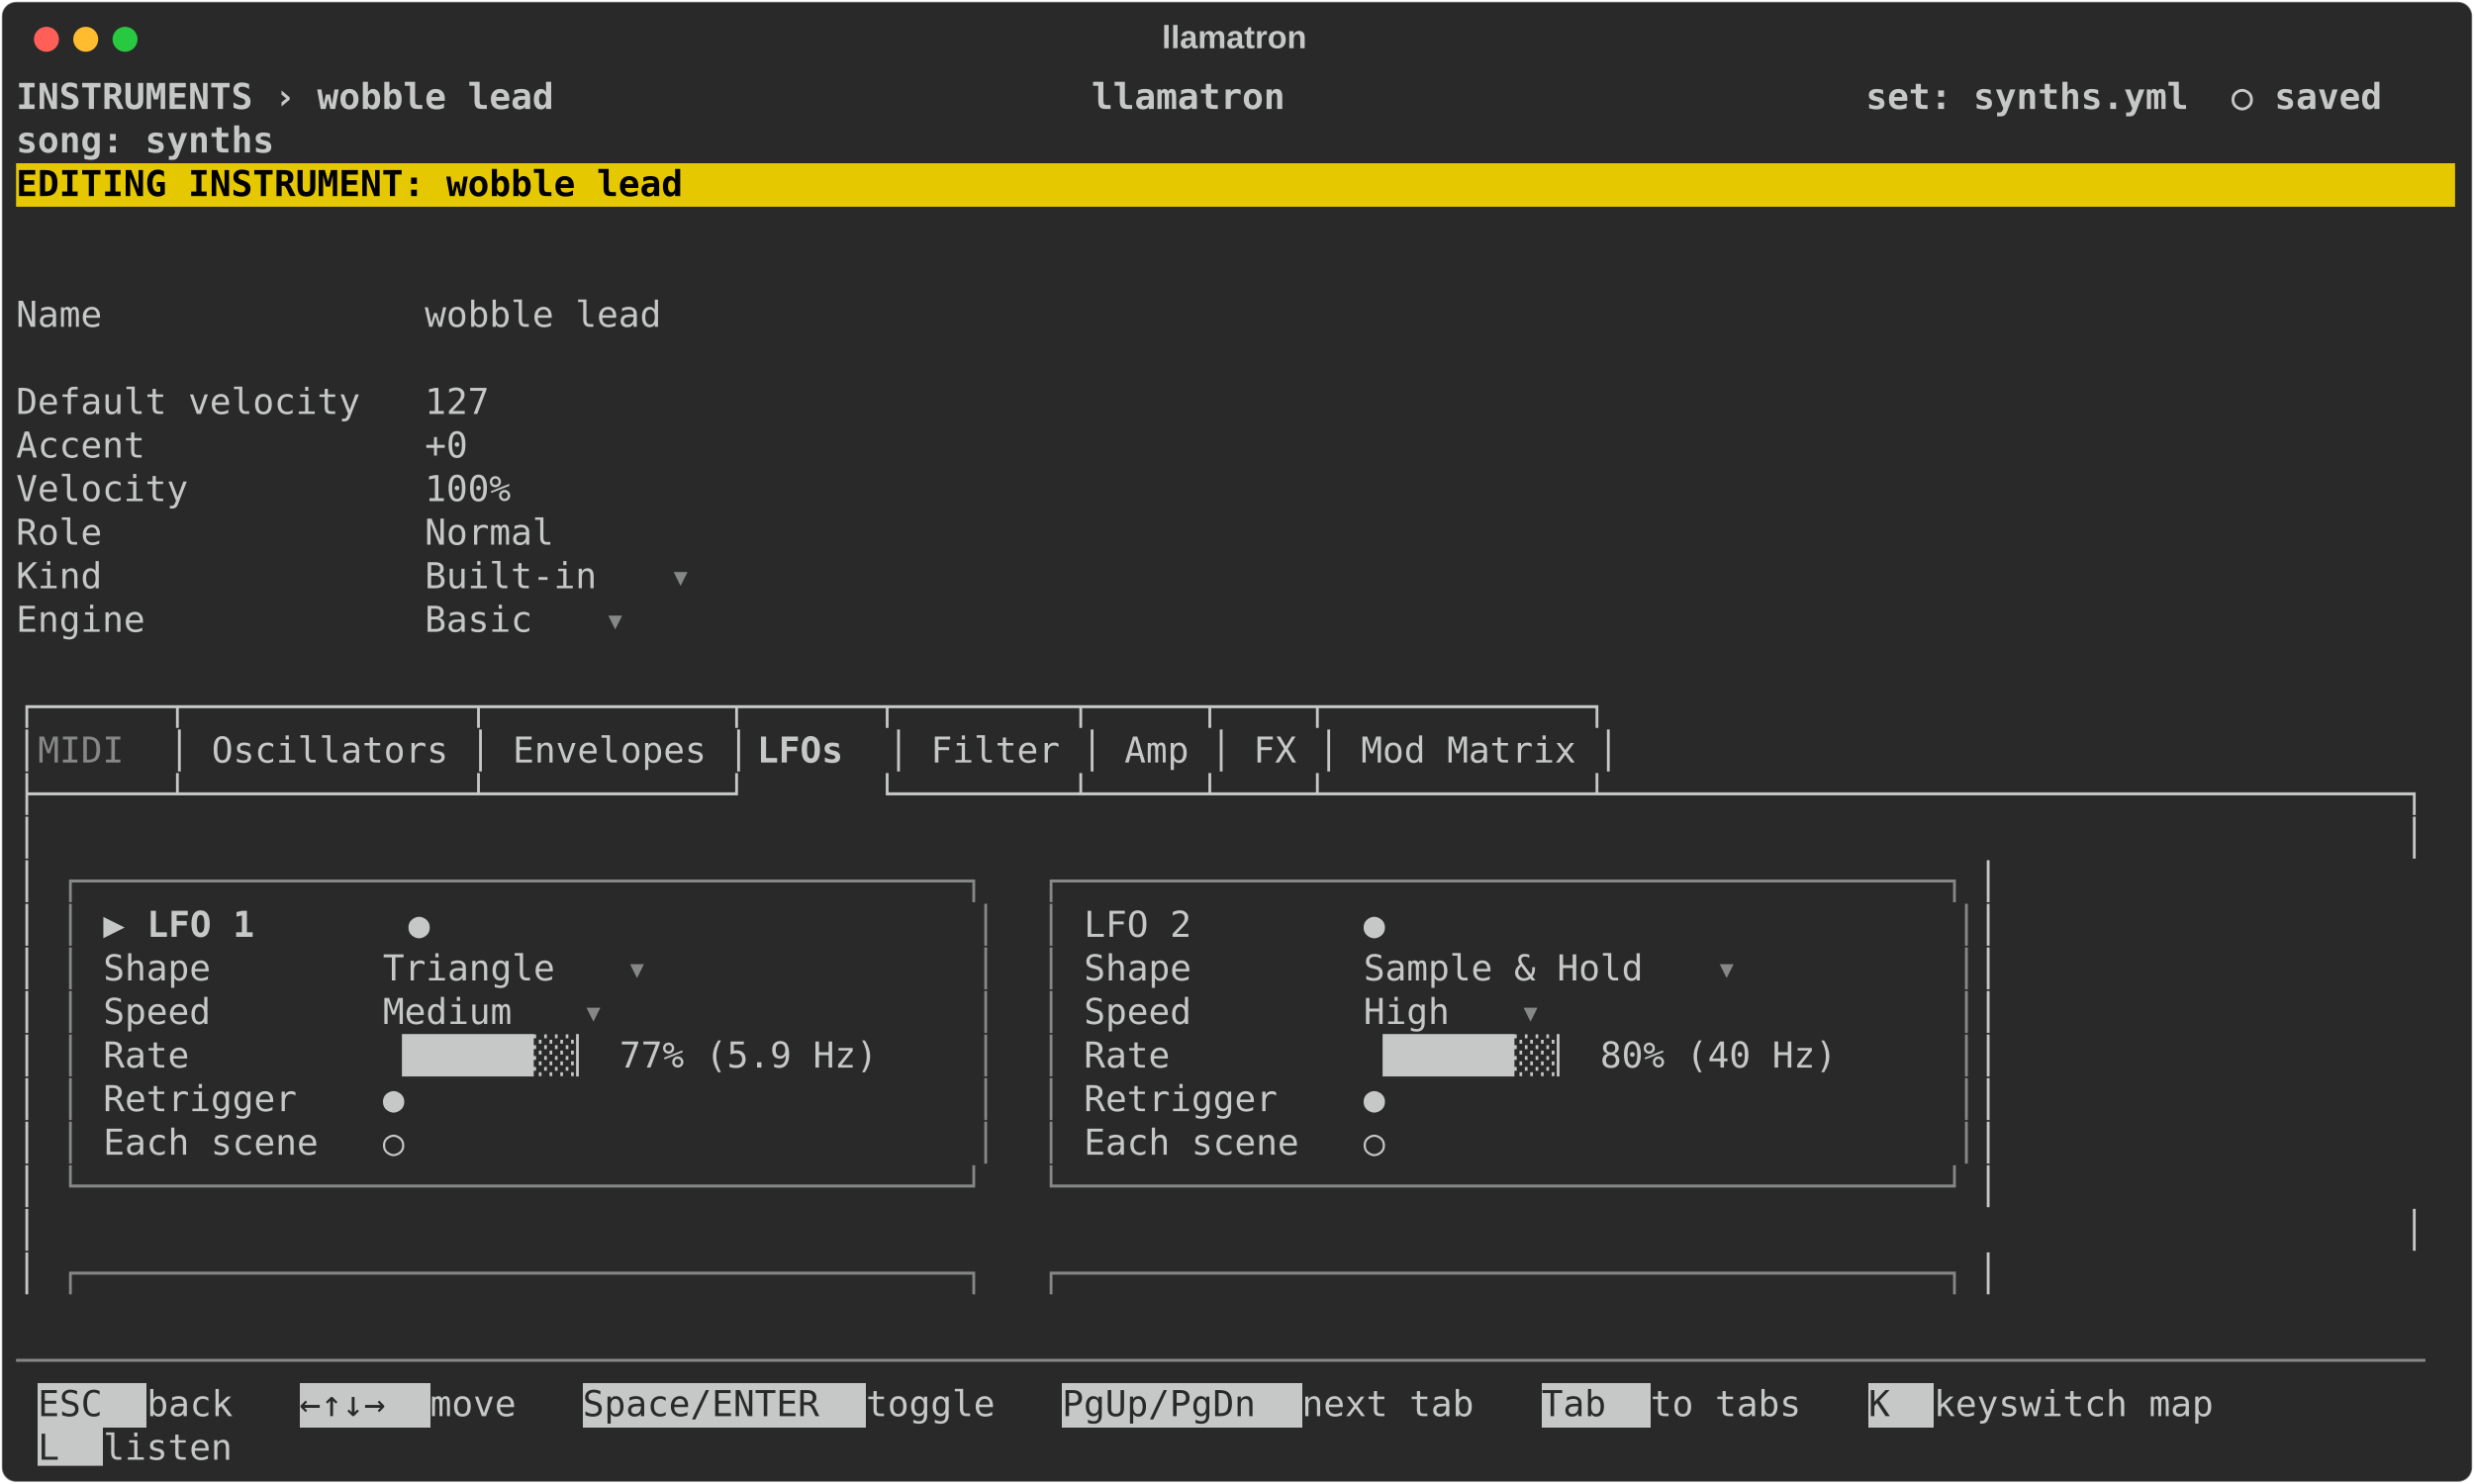
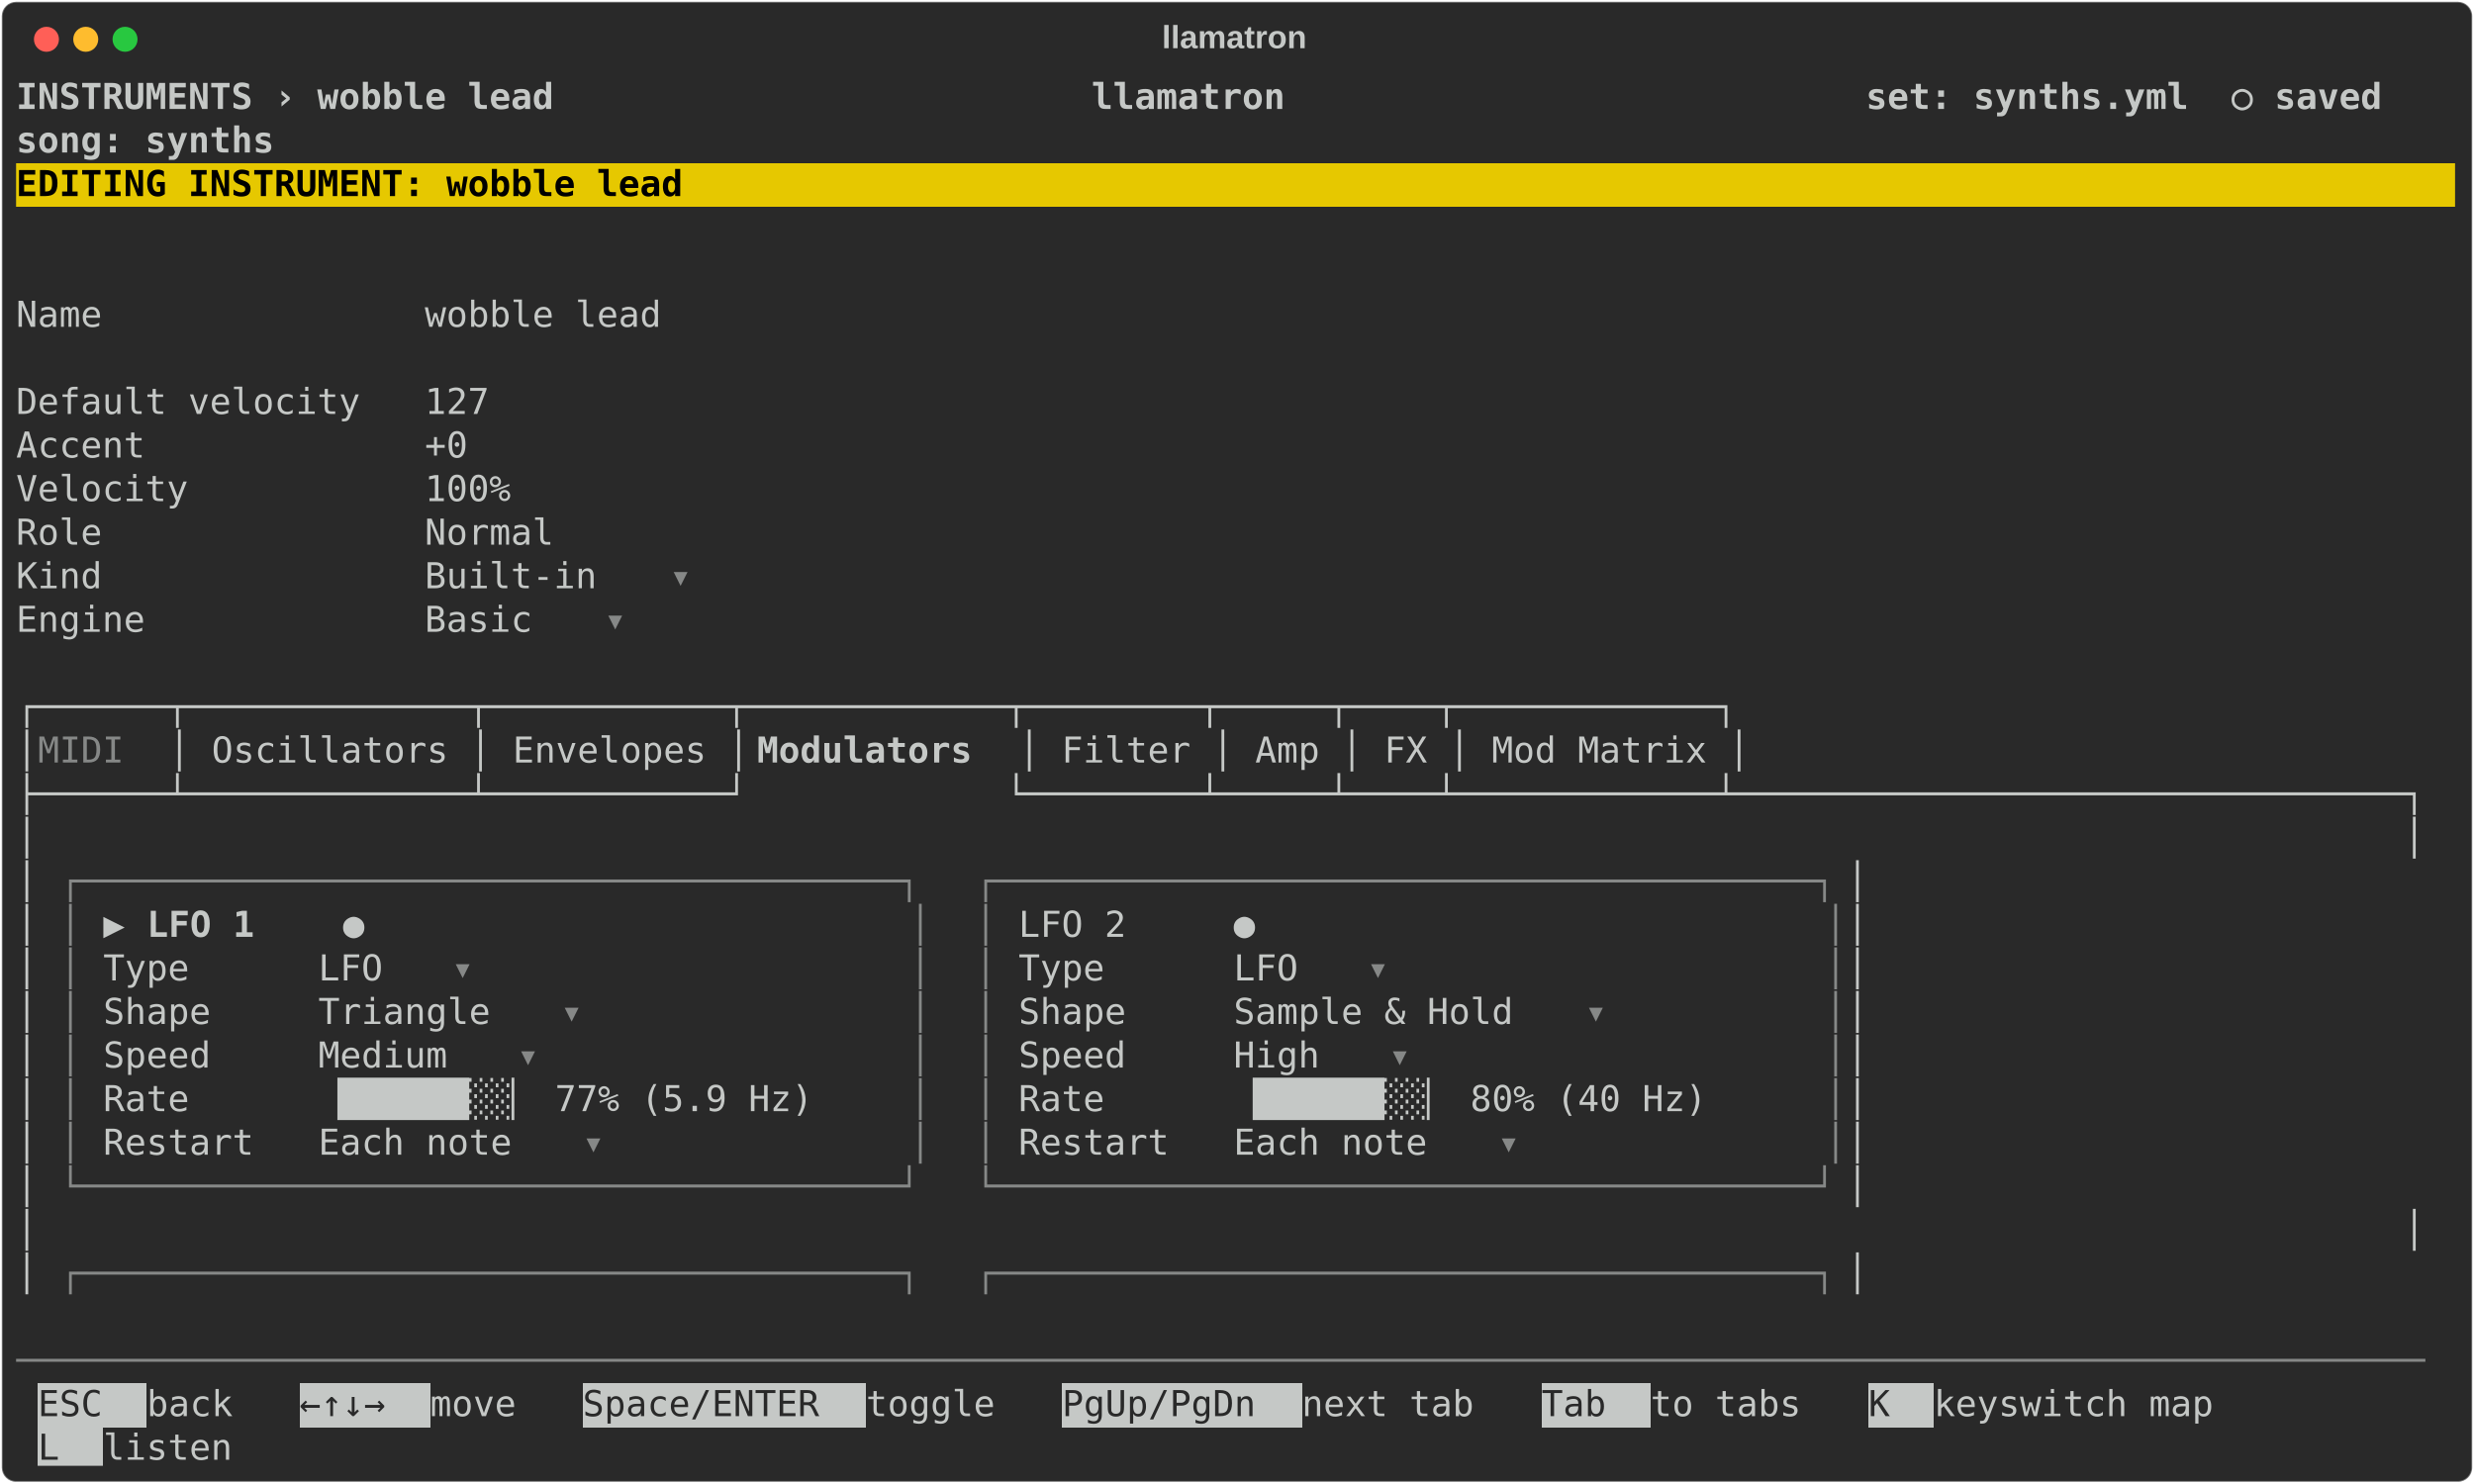
<svg xmlns="http://www.w3.org/2000/svg" class="rich-terminal" viewBox="0 0 1385 830.8">
  <style>

    @font-face {
        font-family: "Fira Code";
        src: local("FiraCode-Regular"),
                url("https://cdnjs.cloudflare.com/ajax/libs/firacode/6.2.0/woff2/FiraCode-Regular.woff2") format("woff2"),
                url("https://cdnjs.cloudflare.com/ajax/libs/firacode/6.2.0/woff/FiraCode-Regular.woff") format("woff");
        font-style: normal;
        font-weight: 400;
    }
    @font-face {
        font-family: "Fira Code";
        src: local("FiraCode-Bold"),
                url("https://cdnjs.cloudflare.com/ajax/libs/firacode/6.2.0/woff2/FiraCode-Bold.woff2") format("woff2"),
                url("https://cdnjs.cloudflare.com/ajax/libs/firacode/6.2.0/woff/FiraCode-Bold.woff") format("woff");
        font-style: bold;
        font-weight: 700;
    }

    .terminal-synth_lfos-matrix {
        font-family: Fira Code, monospace;
        font-size: 20px;
        line-height: 24.4px;
        font-variant-east-asian: full-width;
    }

    .terminal-synth_lfos-title {
        font-size: 18px;
        font-weight: bold;
        font-family: arial;
    }

    .terminal-synth_lfos-r1 { fill: #c5c8c6;font-weight: bold }
.terminal-synth_lfos-r2 { fill: #c5c8c6 }
.terminal-synth_lfos-r3 { fill: #000000;font-weight: bold }
.terminal-synth_lfos-r4 { fill: #868887 }
.terminal-synth_lfos-r5 { fill: #292929 }
    </style>
  <defs>
    <clipPath id="terminal-synth_lfos-clip-terminal">
      <rect x="0" y="0" width="1365.4" height="779.8" />
    </clipPath>
    <clipPath id="terminal-synth_lfos-line-0">
      <rect x="0" y="1.5" width="1366.4" height="24.65" />
    </clipPath>
    <clipPath id="terminal-synth_lfos-line-1">
      <rect x="0" y="25.9" width="1366.4" height="24.65" />
    </clipPath>
    <clipPath id="terminal-synth_lfos-line-2">
      <rect x="0" y="50.3" width="1366.4" height="24.65" />
    </clipPath>
    <clipPath id="terminal-synth_lfos-line-3">
      <rect x="0" y="74.7" width="1366.4" height="24.65" />
    </clipPath>
    <clipPath id="terminal-synth_lfos-line-4">
      <rect x="0" y="99.1" width="1366.4" height="24.65" />
    </clipPath>
    <clipPath id="terminal-synth_lfos-line-5">
      <rect x="0" y="123.5" width="1366.4" height="24.65" />
    </clipPath>
    <clipPath id="terminal-synth_lfos-line-6">
      <rect x="0" y="147.9" width="1366.4" height="24.65" />
    </clipPath>
    <clipPath id="terminal-synth_lfos-line-7">
      <rect x="0" y="172.3" width="1366.4" height="24.65" />
    </clipPath>
    <clipPath id="terminal-synth_lfos-line-8">
      <rect x="0" y="196.7" width="1366.4" height="24.65" />
    </clipPath>
    <clipPath id="terminal-synth_lfos-line-9">
      <rect x="0" y="221.1" width="1366.4" height="24.65" />
    </clipPath>
    <clipPath id="terminal-synth_lfos-line-10">
      <rect x="0" y="245.5" width="1366.4" height="24.65" />
    </clipPath>
    <clipPath id="terminal-synth_lfos-line-11">
      <rect x="0" y="269.9" width="1366.4" height="24.65" />
    </clipPath>
    <clipPath id="terminal-synth_lfos-line-12">
      <rect x="0" y="294.3" width="1366.4" height="24.65" />
    </clipPath>
    <clipPath id="terminal-synth_lfos-line-13">
      <rect x="0" y="318.7" width="1366.4" height="24.65" />
    </clipPath>
    <clipPath id="terminal-synth_lfos-line-14">
      <rect x="0" y="343.1" width="1366.4" height="24.65" />
    </clipPath>
    <clipPath id="terminal-synth_lfos-line-15">
      <rect x="0" y="367.5" width="1366.4" height="24.65" />
    </clipPath>
    <clipPath id="terminal-synth_lfos-line-16">
      <rect x="0" y="391.9" width="1366.4" height="24.65" />
    </clipPath>
    <clipPath id="terminal-synth_lfos-line-17">
      <rect x="0" y="416.3" width="1366.4" height="24.65" />
    </clipPath>
    <clipPath id="terminal-synth_lfos-line-18">
      <rect x="0" y="440.7" width="1366.4" height="24.65" />
    </clipPath>
    <clipPath id="terminal-synth_lfos-line-19">
      <rect x="0" y="465.1" width="1366.4" height="24.65" />
    </clipPath>
    <clipPath id="terminal-synth_lfos-line-20">
      <rect x="0" y="489.5" width="1366.4" height="24.65" />
    </clipPath>
    <clipPath id="terminal-synth_lfos-line-21">
      <rect x="0" y="513.9" width="1366.4" height="24.65" />
    </clipPath>
    <clipPath id="terminal-synth_lfos-line-22">
      <rect x="0" y="538.3" width="1366.4" height="24.65" />
    </clipPath>
    <clipPath id="terminal-synth_lfos-line-23">
      <rect x="0" y="562.7" width="1366.4" height="24.65" />
    </clipPath>
    <clipPath id="terminal-synth_lfos-line-24">
      <rect x="0" y="587.1" width="1366.4" height="24.65" />
    </clipPath>
    <clipPath id="terminal-synth_lfos-line-25">
      <rect x="0" y="611.5" width="1366.4" height="24.65" />
    </clipPath>
    <clipPath id="terminal-synth_lfos-line-26">
      <rect x="0" y="635.9" width="1366.4" height="24.65" />
    </clipPath>
    <clipPath id="terminal-synth_lfos-line-27">
      <rect x="0" y="660.3" width="1366.4" height="24.65" />
    </clipPath>
    <clipPath id="terminal-synth_lfos-line-28">
      <rect x="0" y="684.7" width="1366.4" height="24.65" />
    </clipPath>
    <clipPath id="terminal-synth_lfos-line-29">
      <rect x="0" y="709.1" width="1366.4" height="24.65" />
    </clipPath>
    <clipPath id="terminal-synth_lfos-line-30">
      <rect x="0" y="733.5" width="1366.4" height="24.65" />
    </clipPath>
  </defs>
  <rect fill="#292929" stroke="rgba(255,255,255,0.35)" stroke-width="1" x="1" y="1" width="1383" height="828.8" rx="8" />
  <text class="terminal-synth_lfos-title" fill="#c5c8c6" text-anchor="middle" x="691" y="27">llamatron</text>
  <g transform="translate(26,22)">
    <circle cx="0" cy="0" r="7" fill="#ff5f57" />
    <circle cx="22" cy="0" r="7" fill="#febc2e" />
    <circle cx="44" cy="0" r="7" fill="#28c840" />
  </g>
  <g transform="translate(9, 41)" clip-path="url(#terminal-synth_lfos-clip-terminal)">
    <rect fill="#e6c800" x="0" y="50.3" width="1366.4" height="24.65" shape-rendering="crispEdges" />
    <rect fill="#c5c8c6" x="12.2" y="733.5" width="61" height="24.65" shape-rendering="crispEdges" />
    <rect fill="#c5c8c6" x="158.6" y="733.5" width="73.2" height="24.65" shape-rendering="crispEdges" />
    <rect fill="#c5c8c6" x="317.2" y="733.5" width="158.6" height="24.65" shape-rendering="crispEdges" />
    <rect fill="#c5c8c6" x="585.6" y="733.5" width="134.2" height="24.65" shape-rendering="crispEdges" />
    <rect fill="#c5c8c6" x="854" y="733.5" width="61" height="24.65" shape-rendering="crispEdges" />
    <rect fill="#c5c8c6" x="1037" y="733.5" width="36.6" height="24.65" shape-rendering="crispEdges" />
    <rect fill="#c5c8c6" x="12.2" y="757.9" width="36.6" height="24.65" shape-rendering="crispEdges" />
    <g class="terminal-synth_lfos-matrix">
      <text class="terminal-synth_lfos-r1" x="0" y="20" textLength="1366.4" clip-path="url(#terminal-synth_lfos-line-0)"> INSTRUMENTS › wobble lead                         llamatron                           set: synths.yml  ○ saved </text>
      <text class="terminal-synth_lfos-r2" x="1366.4" y="20" textLength="12.2" clip-path="url(#terminal-synth_lfos-line-0)">
</text>
      <text class="terminal-synth_lfos-r1" x="0" y="44.4" textLength="1366.4" clip-path="url(#terminal-synth_lfos-line-1)">                                                                                       song: synths             </text>
      <text class="terminal-synth_lfos-r2" x="1366.4" y="44.4" textLength="12.2" clip-path="url(#terminal-synth_lfos-line-1)">
</text>
      <text class="terminal-synth_lfos-r3" x="0" y="68.8" textLength="1366.4" clip-path="url(#terminal-synth_lfos-line-2)"> EDITING INSTRUMENT: wobble lead                                                                                </text>
      <text class="terminal-synth_lfos-r2" x="1366.4" y="68.8" textLength="12.2" clip-path="url(#terminal-synth_lfos-line-2)">
</text>
      <text class="terminal-synth_lfos-r2" x="1366.4" y="93.2" textLength="12.2" clip-path="url(#terminal-synth_lfos-line-3)">
</text>
      <text class="terminal-synth_lfos-r2" x="1366.4" y="117.6" textLength="12.2" clip-path="url(#terminal-synth_lfos-line-4)">
</text>
      <text class="terminal-synth_lfos-r2" x="0" y="142" textLength="402.6" clip-path="url(#terminal-synth_lfos-line-5)">  Name               wobble lead </text>
      <text class="terminal-synth_lfos-r2" x="1366.4" y="142" textLength="12.2" clip-path="url(#terminal-synth_lfos-line-5)">
</text>
      <text class="terminal-synth_lfos-r2" x="1366.4" y="166.4" textLength="12.2" clip-path="url(#terminal-synth_lfos-line-6)">
</text>
      <text class="terminal-synth_lfos-r2" x="0" y="190.8" textLength="305" clip-path="url(#terminal-synth_lfos-line-7)">  Default velocity   127 </text>
      <text class="terminal-synth_lfos-r2" x="1366.4" y="190.8" textLength="12.2" clip-path="url(#terminal-synth_lfos-line-7)">
</text>
      <text class="terminal-synth_lfos-r2" x="0" y="215.2" textLength="292.8" clip-path="url(#terminal-synth_lfos-line-8)">  Accent             +0 </text>
      <text class="terminal-synth_lfos-r2" x="1366.4" y="215.2" textLength="12.2" clip-path="url(#terminal-synth_lfos-line-8)">
</text>
      <text class="terminal-synth_lfos-r2" x="0" y="239.6" textLength="317.2" clip-path="url(#terminal-synth_lfos-line-9)">  Velocity           100% </text>
      <text class="terminal-synth_lfos-r2" x="1366.4" y="239.6" textLength="12.2" clip-path="url(#terminal-synth_lfos-line-9)">
</text>
      <text class="terminal-synth_lfos-r2" x="0" y="264" textLength="341.6" clip-path="url(#terminal-synth_lfos-line-10)">  Role               Normal </text>
      <text class="terminal-synth_lfos-r2" x="1366.4" y="264" textLength="12.2" clip-path="url(#terminal-synth_lfos-line-10)">
</text>
      <text class="terminal-synth_lfos-r2" x="0" y="288.4" textLength="366" clip-path="url(#terminal-synth_lfos-line-11)">  Kind               Built-in </text>
      <text class="terminal-synth_lfos-r4" x="366" y="288.4" textLength="12.2" clip-path="url(#terminal-synth_lfos-line-11)">▾</text>
      <text class="terminal-synth_lfos-r2" x="1366.4" y="288.4" textLength="12.2" clip-path="url(#terminal-synth_lfos-line-11)">
</text>
      <text class="terminal-synth_lfos-r2" x="0" y="312.8" textLength="329.4" clip-path="url(#terminal-synth_lfos-line-12)">  Engine             Basic </text>
      <text class="terminal-synth_lfos-r4" x="329.4" y="312.8" textLength="12.2" clip-path="url(#terminal-synth_lfos-line-12)">▾</text>
      <text class="terminal-synth_lfos-r2" x="1366.4" y="312.8" textLength="12.2" clip-path="url(#terminal-synth_lfos-line-12)">
</text>
      <text class="terminal-synth_lfos-r2" x="1366.4" y="337.2" textLength="12.2" clip-path="url(#terminal-synth_lfos-line-13)">
</text>
-       <text class="terminal-synth_lfos-r2" x="0" y="361.6" textLength="902.8" clip-path="url(#terminal-synth_lfos-line-14)">┌──────┬─────────────┬───────────┬──────┬────────┬─────┬────┬────────────┐</text>
+       <text class="terminal-synth_lfos-r2" x="0" y="361.6" textLength="976" clip-path="url(#terminal-synth_lfos-line-14)">┌──────┬─────────────┬───────────┬────────────┬────────┬─────┬────┬────────────┐</text>
      <text class="terminal-synth_lfos-r2" x="1366.4" y="361.6" textLength="12.2" clip-path="url(#terminal-synth_lfos-line-14)">
</text>
      <text class="terminal-synth_lfos-r2" x="0" y="386" textLength="12.2" clip-path="url(#terminal-synth_lfos-line-15)">│</text>
      <text class="terminal-synth_lfos-r4" x="12.2" y="386" textLength="73.2" clip-path="url(#terminal-synth_lfos-line-15)"> MIDI </text>
      <text class="terminal-synth_lfos-r2" x="85.4" y="386" textLength="329.4" clip-path="url(#terminal-synth_lfos-line-15)">│ Oscillators │ Envelopes │</text>
-       <text class="terminal-synth_lfos-r1" x="414.8" y="386" textLength="73.2" clip-path="url(#terminal-synth_lfos-line-15)"> LFOs </text>
-       <text class="terminal-synth_lfos-r2" x="488" y="386" textLength="414.8" clip-path="url(#terminal-synth_lfos-line-15)">│ Filter │ Amp │ FX │ Mod Matrix │</text>
+       <text class="terminal-synth_lfos-r1" x="414.8" y="386" textLength="146.4" clip-path="url(#terminal-synth_lfos-line-15)"> Modulators </text>
+       <text class="terminal-synth_lfos-r2" x="561.2" y="386" textLength="414.8" clip-path="url(#terminal-synth_lfos-line-15)">│ Filter │ Amp │ FX │ Mod Matrix │</text>
      <text class="terminal-synth_lfos-r2" x="1366.4" y="386" textLength="12.2" clip-path="url(#terminal-synth_lfos-line-15)">
</text>
-       <text class="terminal-synth_lfos-r2" x="0" y="410.4" textLength="1366.4" clip-path="url(#terminal-synth_lfos-line-16)">├──────┴─────────────┴───────────┘      └────────┴─────┴────┴────────────┴─────────────────────────────────────┐</text>
+       <text class="terminal-synth_lfos-r2" x="0" y="410.4" textLength="1366.4" clip-path="url(#terminal-synth_lfos-line-16)">├──────┴─────────────┴───────────┘            └────────┴─────┴────┴────────────┴───────────────────────────────┐</text>
      <text class="terminal-synth_lfos-r2" x="1366.4" y="410.4" textLength="12.2" clip-path="url(#terminal-synth_lfos-line-16)">
</text>
      <text class="terminal-synth_lfos-r2" x="0" y="434.8" textLength="1366.4" clip-path="url(#terminal-synth_lfos-line-17)">│                                                                                                              │</text>
      <text class="terminal-synth_lfos-r2" x="1366.4" y="434.8" textLength="12.2" clip-path="url(#terminal-synth_lfos-line-17)">
</text>
      <text class="terminal-synth_lfos-r2" x="0" y="459.2" textLength="24.4" clip-path="url(#terminal-synth_lfos-line-18)">│ </text>
-       <text class="terminal-synth_lfos-r4" x="24.4" y="459.2" textLength="524.6" clip-path="url(#terminal-synth_lfos-line-18)">┌─────────────────────────────────────────┐</text>
-       <text class="terminal-synth_lfos-r4" x="573.4" y="459.2" textLength="524.6" clip-path="url(#terminal-synth_lfos-line-18)">┌─────────────────────────────────────────┐</text>
-       <text class="terminal-synth_lfos-r2" x="1098" y="459.2" textLength="268.4" clip-path="url(#terminal-synth_lfos-line-18)">                     │</text>
+       <text class="terminal-synth_lfos-r4" x="24.4" y="459.2" textLength="488" clip-path="url(#terminal-synth_lfos-line-18)">┌──────────────────────────────────────┐</text>
+       <text class="terminal-synth_lfos-r4" x="536.8" y="459.2" textLength="488" clip-path="url(#terminal-synth_lfos-line-18)">┌──────────────────────────────────────┐</text>
+       <text class="terminal-synth_lfos-r2" x="1024.8" y="459.2" textLength="341.6" clip-path="url(#terminal-synth_lfos-line-18)">                           │</text>
      <text class="terminal-synth_lfos-r2" x="1366.4" y="459.2" textLength="12.2" clip-path="url(#terminal-synth_lfos-line-18)">
</text>
      <text class="terminal-synth_lfos-r2" x="0" y="483.6" textLength="24.4" clip-path="url(#terminal-synth_lfos-line-19)">│ </text>
      <text class="terminal-synth_lfos-r4" x="24.4" y="483.6" textLength="24.4" clip-path="url(#terminal-synth_lfos-line-19)">│ </text>
      <text class="terminal-synth_lfos-r2" x="48.8" y="483.6" textLength="24.4" clip-path="url(#terminal-synth_lfos-line-19)">▶ </text>
-       <text class="terminal-synth_lfos-r1" x="73.2" y="483.6" textLength="146.4" clip-path="url(#terminal-synth_lfos-line-19)">LFO 1       </text>
-       <text class="terminal-synth_lfos-r2" x="219.6" y="483.6" textLength="317.2" clip-path="url(#terminal-synth_lfos-line-19)"> ●                        </text>
-       <text class="terminal-synth_lfos-r4" x="536.8" y="483.6" textLength="12.2" clip-path="url(#terminal-synth_lfos-line-19)">│</text>
-       <text class="terminal-synth_lfos-r4" x="573.4" y="483.6" textLength="24.4" clip-path="url(#terminal-synth_lfos-line-19)">│ </text>
-       <text class="terminal-synth_lfos-r2" x="597.8" y="483.6" textLength="488" clip-path="url(#terminal-synth_lfos-line-19)">  LFO 2        ●                        </text>
-       <text class="terminal-synth_lfos-r4" x="1085.8" y="483.6" textLength="12.2" clip-path="url(#terminal-synth_lfos-line-19)">│</text>
-       <text class="terminal-synth_lfos-r2" x="1098" y="483.6" textLength="268.4" clip-path="url(#terminal-synth_lfos-line-19)">                     │</text>
+       <text class="terminal-synth_lfos-r1" x="73.2" y="483.6" textLength="109.8" clip-path="url(#terminal-synth_lfos-line-19)">LFO 1    </text>
+       <text class="terminal-synth_lfos-r2" x="183" y="483.6" textLength="317.2" clip-path="url(#terminal-synth_lfos-line-19)"> ●                        </text>
+       <text class="terminal-synth_lfos-r4" x="500.2" y="483.6" textLength="12.2" clip-path="url(#terminal-synth_lfos-line-19)">│</text>
+       <text class="terminal-synth_lfos-r4" x="536.8" y="483.6" textLength="24.4" clip-path="url(#terminal-synth_lfos-line-19)">│ </text>
+       <text class="terminal-synth_lfos-r2" x="561.2" y="483.6" textLength="451.4" clip-path="url(#terminal-synth_lfos-line-19)">  LFO 2     ●                        </text>
+       <text class="terminal-synth_lfos-r4" x="1012.6" y="483.6" textLength="12.2" clip-path="url(#terminal-synth_lfos-line-19)">│</text>
+       <text class="terminal-synth_lfos-r2" x="1024.8" y="483.6" textLength="341.6" clip-path="url(#terminal-synth_lfos-line-19)">                           │</text>
      <text class="terminal-synth_lfos-r2" x="1366.4" y="483.6" textLength="12.2" clip-path="url(#terminal-synth_lfos-line-19)">
</text>
      <text class="terminal-synth_lfos-r2" x="0" y="508" textLength="24.4" clip-path="url(#terminal-synth_lfos-line-20)">│ </text>
      <text class="terminal-synth_lfos-r4" x="24.4" y="508" textLength="24.4" clip-path="url(#terminal-synth_lfos-line-20)">│ </text>
-       <text class="terminal-synth_lfos-r2" x="48.8" y="508" textLength="292.8" clip-path="url(#terminal-synth_lfos-line-20)">  Shape        Triangle </text>
-       <text class="terminal-synth_lfos-r4" x="341.6" y="508" textLength="12.2" clip-path="url(#terminal-synth_lfos-line-20)">▾</text>
-       <text class="terminal-synth_lfos-r4" x="536.8" y="508" textLength="12.2" clip-path="url(#terminal-synth_lfos-line-20)">│</text>
-       <text class="terminal-synth_lfos-r4" x="573.4" y="508" textLength="24.4" clip-path="url(#terminal-synth_lfos-line-20)">│ </text>
-       <text class="terminal-synth_lfos-r2" x="597.8" y="508" textLength="353.8" clip-path="url(#terminal-synth_lfos-line-20)">  Shape        Sample &amp; Hold </text>
-       <text class="terminal-synth_lfos-r4" x="951.6" y="508" textLength="12.2" clip-path="url(#terminal-synth_lfos-line-20)">▾</text>
-       <text class="terminal-synth_lfos-r4" x="1085.8" y="508" textLength="12.2" clip-path="url(#terminal-synth_lfos-line-20)">│</text>
-       <text class="terminal-synth_lfos-r2" x="1098" y="508" textLength="268.4" clip-path="url(#terminal-synth_lfos-line-20)">                     │</text>
+       <text class="terminal-synth_lfos-r2" x="48.8" y="508" textLength="195.2" clip-path="url(#terminal-synth_lfos-line-20)">  Type      LFO </text>
+       <text class="terminal-synth_lfos-r4" x="244" y="508" textLength="12.2" clip-path="url(#terminal-synth_lfos-line-20)">▾</text>
+       <text class="terminal-synth_lfos-r4" x="500.2" y="508" textLength="12.2" clip-path="url(#terminal-synth_lfos-line-20)">│</text>
+       <text class="terminal-synth_lfos-r4" x="536.8" y="508" textLength="24.4" clip-path="url(#terminal-synth_lfos-line-20)">│ </text>
+       <text class="terminal-synth_lfos-r2" x="561.2" y="508" textLength="195.2" clip-path="url(#terminal-synth_lfos-line-20)">  Type      LFO </text>
+       <text class="terminal-synth_lfos-r4" x="756.4" y="508" textLength="12.2" clip-path="url(#terminal-synth_lfos-line-20)">▾</text>
+       <text class="terminal-synth_lfos-r4" x="1012.6" y="508" textLength="12.2" clip-path="url(#terminal-synth_lfos-line-20)">│</text>
+       <text class="terminal-synth_lfos-r2" x="1024.8" y="508" textLength="341.6" clip-path="url(#terminal-synth_lfos-line-20)">                           │</text>
      <text class="terminal-synth_lfos-r2" x="1366.4" y="508" textLength="12.2" clip-path="url(#terminal-synth_lfos-line-20)">
</text>
      <text class="terminal-synth_lfos-r2" x="0" y="532.4" textLength="24.4" clip-path="url(#terminal-synth_lfos-line-21)">│ </text>
      <text class="terminal-synth_lfos-r4" x="24.4" y="532.4" textLength="24.4" clip-path="url(#terminal-synth_lfos-line-21)">│ </text>
-       <text class="terminal-synth_lfos-r2" x="48.8" y="532.4" textLength="268.4" clip-path="url(#terminal-synth_lfos-line-21)">  Speed        Medium </text>
-       <text class="terminal-synth_lfos-r4" x="317.2" y="532.4" textLength="12.2" clip-path="url(#terminal-synth_lfos-line-21)">▾</text>
-       <text class="terminal-synth_lfos-r4" x="536.8" y="532.4" textLength="12.2" clip-path="url(#terminal-synth_lfos-line-21)">│</text>
-       <text class="terminal-synth_lfos-r4" x="573.4" y="532.4" textLength="24.4" clip-path="url(#terminal-synth_lfos-line-21)">│ </text>
-       <text class="terminal-synth_lfos-r2" x="597.8" y="532.4" textLength="244" clip-path="url(#terminal-synth_lfos-line-21)">  Speed        High </text>
-       <text class="terminal-synth_lfos-r4" x="841.8" y="532.4" textLength="12.2" clip-path="url(#terminal-synth_lfos-line-21)">▾</text>
-       <text class="terminal-synth_lfos-r4" x="1085.8" y="532.4" textLength="12.2" clip-path="url(#terminal-synth_lfos-line-21)">│</text>
-       <text class="terminal-synth_lfos-r2" x="1098" y="532.4" textLength="268.4" clip-path="url(#terminal-synth_lfos-line-21)">                     │</text>
+       <text class="terminal-synth_lfos-r2" x="48.8" y="532.4" textLength="256.2" clip-path="url(#terminal-synth_lfos-line-21)">  Shape     Triangle </text>
+       <text class="terminal-synth_lfos-r4" x="305" y="532.4" textLength="12.2" clip-path="url(#terminal-synth_lfos-line-21)">▾</text>
+       <text class="terminal-synth_lfos-r4" x="500.2" y="532.4" textLength="12.2" clip-path="url(#terminal-synth_lfos-line-21)">│</text>
+       <text class="terminal-synth_lfos-r4" x="536.8" y="532.4" textLength="24.4" clip-path="url(#terminal-synth_lfos-line-21)">│ </text>
+       <text class="terminal-synth_lfos-r2" x="561.2" y="532.4" textLength="317.2" clip-path="url(#terminal-synth_lfos-line-21)">  Shape     Sample &amp; Hold </text>
+       <text class="terminal-synth_lfos-r4" x="878.4" y="532.4" textLength="12.2" clip-path="url(#terminal-synth_lfos-line-21)">▾</text>
+       <text class="terminal-synth_lfos-r4" x="1012.6" y="532.4" textLength="12.2" clip-path="url(#terminal-synth_lfos-line-21)">│</text>
+       <text class="terminal-synth_lfos-r2" x="1024.8" y="532.4" textLength="341.6" clip-path="url(#terminal-synth_lfos-line-21)">                           │</text>
      <text class="terminal-synth_lfos-r2" x="1366.4" y="532.4" textLength="12.2" clip-path="url(#terminal-synth_lfos-line-21)">
</text>
      <text class="terminal-synth_lfos-r2" x="0" y="556.8" textLength="24.4" clip-path="url(#terminal-synth_lfos-line-22)">│ </text>
      <text class="terminal-synth_lfos-r4" x="24.4" y="556.8" textLength="24.4" clip-path="url(#terminal-synth_lfos-line-22)">│ </text>
-       <text class="terminal-synth_lfos-r2" x="48.8" y="556.8" textLength="488" clip-path="url(#terminal-synth_lfos-line-22)">  Rate         ▕██████░░▏ 77% (5.9 Hz)  </text>
-       <text class="terminal-synth_lfos-r4" x="536.8" y="556.8" textLength="12.2" clip-path="url(#terminal-synth_lfos-line-22)">│</text>
-       <text class="terminal-synth_lfos-r4" x="573.4" y="556.8" textLength="24.4" clip-path="url(#terminal-synth_lfos-line-22)">│ </text>
-       <text class="terminal-synth_lfos-r2" x="597.8" y="556.8" textLength="488" clip-path="url(#terminal-synth_lfos-line-22)">  Rate         ▕██████░░▏ 80% (40 Hz)   </text>
-       <text class="terminal-synth_lfos-r4" x="1085.8" y="556.8" textLength="12.2" clip-path="url(#terminal-synth_lfos-line-22)">│</text>
-       <text class="terminal-synth_lfos-r2" x="1098" y="556.8" textLength="268.4" clip-path="url(#terminal-synth_lfos-line-22)">                     │</text>
+       <text class="terminal-synth_lfos-r2" x="48.8" y="556.8" textLength="231.8" clip-path="url(#terminal-synth_lfos-line-22)">  Speed     Medium </text>
+       <text class="terminal-synth_lfos-r4" x="280.6" y="556.8" textLength="12.2" clip-path="url(#terminal-synth_lfos-line-22)">▾</text>
+       <text class="terminal-synth_lfos-r4" x="500.2" y="556.8" textLength="12.2" clip-path="url(#terminal-synth_lfos-line-22)">│</text>
+       <text class="terminal-synth_lfos-r4" x="536.8" y="556.8" textLength="24.4" clip-path="url(#terminal-synth_lfos-line-22)">│ </text>
+       <text class="terminal-synth_lfos-r2" x="561.2" y="556.8" textLength="207.4" clip-path="url(#terminal-synth_lfos-line-22)">  Speed     High </text>
+       <text class="terminal-synth_lfos-r4" x="768.6" y="556.8" textLength="12.2" clip-path="url(#terminal-synth_lfos-line-22)">▾</text>
+       <text class="terminal-synth_lfos-r4" x="1012.6" y="556.8" textLength="12.2" clip-path="url(#terminal-synth_lfos-line-22)">│</text>
+       <text class="terminal-synth_lfos-r2" x="1024.8" y="556.8" textLength="341.6" clip-path="url(#terminal-synth_lfos-line-22)">                           │</text>
      <text class="terminal-synth_lfos-r2" x="1366.4" y="556.8" textLength="12.2" clip-path="url(#terminal-synth_lfos-line-22)">
</text>
      <text class="terminal-synth_lfos-r2" x="0" y="581.2" textLength="24.4" clip-path="url(#terminal-synth_lfos-line-23)">│ </text>
      <text class="terminal-synth_lfos-r4" x="24.4" y="581.2" textLength="24.4" clip-path="url(#terminal-synth_lfos-line-23)">│ </text>
-       <text class="terminal-synth_lfos-r2" x="48.8" y="581.2" textLength="488" clip-path="url(#terminal-synth_lfos-line-23)">  Retrigger    ●                        </text>
-       <text class="terminal-synth_lfos-r4" x="536.8" y="581.2" textLength="12.2" clip-path="url(#terminal-synth_lfos-line-23)">│</text>
-       <text class="terminal-synth_lfos-r4" x="573.4" y="581.2" textLength="24.4" clip-path="url(#terminal-synth_lfos-line-23)">│ </text>
-       <text class="terminal-synth_lfos-r2" x="597.8" y="581.2" textLength="488" clip-path="url(#terminal-synth_lfos-line-23)">  Retrigger    ●                        </text>
-       <text class="terminal-synth_lfos-r4" x="1085.8" y="581.2" textLength="12.2" clip-path="url(#terminal-synth_lfos-line-23)">│</text>
-       <text class="terminal-synth_lfos-r2" x="1098" y="581.2" textLength="268.4" clip-path="url(#terminal-synth_lfos-line-23)">                     │</text>
+       <text class="terminal-synth_lfos-r2" x="48.8" y="581.2" textLength="451.4" clip-path="url(#terminal-synth_lfos-line-23)">  Rate      ▕██████░░▏ 77% (5.9 Hz)  </text>
+       <text class="terminal-synth_lfos-r4" x="500.2" y="581.2" textLength="12.2" clip-path="url(#terminal-synth_lfos-line-23)">│</text>
+       <text class="terminal-synth_lfos-r4" x="536.8" y="581.2" textLength="24.4" clip-path="url(#terminal-synth_lfos-line-23)">│ </text>
+       <text class="terminal-synth_lfos-r2" x="561.2" y="581.2" textLength="451.4" clip-path="url(#terminal-synth_lfos-line-23)">  Rate      ▕██████░░▏ 80% (40 Hz)   </text>
+       <text class="terminal-synth_lfos-r4" x="1012.6" y="581.2" textLength="12.2" clip-path="url(#terminal-synth_lfos-line-23)">│</text>
+       <text class="terminal-synth_lfos-r2" x="1024.8" y="581.2" textLength="341.6" clip-path="url(#terminal-synth_lfos-line-23)">                           │</text>
      <text class="terminal-synth_lfos-r2" x="1366.4" y="581.2" textLength="12.2" clip-path="url(#terminal-synth_lfos-line-23)">
</text>
      <text class="terminal-synth_lfos-r2" x="0" y="605.6" textLength="24.4" clip-path="url(#terminal-synth_lfos-line-24)">│ </text>
      <text class="terminal-synth_lfos-r4" x="24.4" y="605.6" textLength="24.4" clip-path="url(#terminal-synth_lfos-line-24)">│ </text>
-       <text class="terminal-synth_lfos-r2" x="48.8" y="605.6" textLength="488" clip-path="url(#terminal-synth_lfos-line-24)">  Each scene   ○                        </text>
-       <text class="terminal-synth_lfos-r4" x="536.8" y="605.6" textLength="12.2" clip-path="url(#terminal-synth_lfos-line-24)">│</text>
-       <text class="terminal-synth_lfos-r4" x="573.4" y="605.6" textLength="24.4" clip-path="url(#terminal-synth_lfos-line-24)">│ </text>
-       <text class="terminal-synth_lfos-r2" x="597.8" y="605.6" textLength="488" clip-path="url(#terminal-synth_lfos-line-24)">  Each scene   ○                        </text>
-       <text class="terminal-synth_lfos-r4" x="1085.8" y="605.6" textLength="12.2" clip-path="url(#terminal-synth_lfos-line-24)">│</text>
-       <text class="terminal-synth_lfos-r2" x="1098" y="605.6" textLength="268.4" clip-path="url(#terminal-synth_lfos-line-24)">                     │</text>
+       <text class="terminal-synth_lfos-r2" x="48.8" y="605.6" textLength="268.4" clip-path="url(#terminal-synth_lfos-line-24)">  Restart   Each note </text>
+       <text class="terminal-synth_lfos-r4" x="317.2" y="605.6" textLength="12.2" clip-path="url(#terminal-synth_lfos-line-24)">▾</text>
+       <text class="terminal-synth_lfos-r4" x="500.2" y="605.6" textLength="12.2" clip-path="url(#terminal-synth_lfos-line-24)">│</text>
+       <text class="terminal-synth_lfos-r4" x="536.8" y="605.6" textLength="24.4" clip-path="url(#terminal-synth_lfos-line-24)">│ </text>
+       <text class="terminal-synth_lfos-r2" x="561.2" y="605.6" textLength="268.4" clip-path="url(#terminal-synth_lfos-line-24)">  Restart   Each note </text>
+       <text class="terminal-synth_lfos-r4" x="829.6" y="605.6" textLength="12.2" clip-path="url(#terminal-synth_lfos-line-24)">▾</text>
+       <text class="terminal-synth_lfos-r4" x="1012.6" y="605.6" textLength="12.2" clip-path="url(#terminal-synth_lfos-line-24)">│</text>
+       <text class="terminal-synth_lfos-r2" x="1024.8" y="605.6" textLength="341.6" clip-path="url(#terminal-synth_lfos-line-24)">                           │</text>
      <text class="terminal-synth_lfos-r2" x="1366.4" y="605.6" textLength="12.2" clip-path="url(#terminal-synth_lfos-line-24)">
</text>
      <text class="terminal-synth_lfos-r2" x="0" y="630" textLength="24.4" clip-path="url(#terminal-synth_lfos-line-25)">│ </text>
-       <text class="terminal-synth_lfos-r4" x="24.4" y="630" textLength="524.6" clip-path="url(#terminal-synth_lfos-line-25)">└─────────────────────────────────────────┘</text>
-       <text class="terminal-synth_lfos-r4" x="573.4" y="630" textLength="524.6" clip-path="url(#terminal-synth_lfos-line-25)">└─────────────────────────────────────────┘</text>
-       <text class="terminal-synth_lfos-r2" x="1098" y="630" textLength="268.4" clip-path="url(#terminal-synth_lfos-line-25)">                     │</text>
+       <text class="terminal-synth_lfos-r4" x="24.4" y="630" textLength="488" clip-path="url(#terminal-synth_lfos-line-25)">└──────────────────────────────────────┘</text>
+       <text class="terminal-synth_lfos-r4" x="536.8" y="630" textLength="488" clip-path="url(#terminal-synth_lfos-line-25)">└──────────────────────────────────────┘</text>
+       <text class="terminal-synth_lfos-r2" x="1024.8" y="630" textLength="341.6" clip-path="url(#terminal-synth_lfos-line-25)">                           │</text>
      <text class="terminal-synth_lfos-r2" x="1366.4" y="630" textLength="12.2" clip-path="url(#terminal-synth_lfos-line-25)">
</text>
      <text class="terminal-synth_lfos-r2" x="0" y="654.4" textLength="1366.4" clip-path="url(#terminal-synth_lfos-line-26)">│                                                                                                              │</text>
      <text class="terminal-synth_lfos-r2" x="1366.4" y="654.4" textLength="12.2" clip-path="url(#terminal-synth_lfos-line-26)">
</text>
      <text class="terminal-synth_lfos-r2" x="0" y="678.8" textLength="24.4" clip-path="url(#terminal-synth_lfos-line-27)">│ </text>
-       <text class="terminal-synth_lfos-r4" x="24.4" y="678.8" textLength="524.6" clip-path="url(#terminal-synth_lfos-line-27)">┌─────────────────────────────────────────┐</text>
-       <text class="terminal-synth_lfos-r4" x="573.4" y="678.8" textLength="524.6" clip-path="url(#terminal-synth_lfos-line-27)">┌─────────────────────────────────────────┐</text>
-       <text class="terminal-synth_lfos-r2" x="1098" y="678.8" textLength="268.4" clip-path="url(#terminal-synth_lfos-line-27)">                     │</text>
+       <text class="terminal-synth_lfos-r4" x="24.4" y="678.8" textLength="488" clip-path="url(#terminal-synth_lfos-line-27)">┌──────────────────────────────────────┐</text>
+       <text class="terminal-synth_lfos-r4" x="536.8" y="678.8" textLength="488" clip-path="url(#terminal-synth_lfos-line-27)">┌──────────────────────────────────────┐</text>
+       <text class="terminal-synth_lfos-r2" x="1024.8" y="678.8" textLength="341.6" clip-path="url(#terminal-synth_lfos-line-27)">                           │</text>
      <text class="terminal-synth_lfos-r2" x="1366.4" y="678.8" textLength="12.2" clip-path="url(#terminal-synth_lfos-line-27)">
</text>
      <text class="terminal-synth_lfos-r2" x="1366.4" y="703.2" textLength="12.2" clip-path="url(#terminal-synth_lfos-line-28)">
</text>
      <text class="terminal-synth_lfos-r4" x="0" y="727.6" textLength="1366.4" clip-path="url(#terminal-synth_lfos-line-29)">────────────────────────────────────────────────────────────────────────────────────────────────────────────────</text>
      <text class="terminal-synth_lfos-r2" x="1366.4" y="727.6" textLength="12.2" clip-path="url(#terminal-synth_lfos-line-29)">
</text>
      <text class="terminal-synth_lfos-r5" x="12.2" y="752" textLength="61" clip-path="url(#terminal-synth_lfos-line-30)"> ESC </text>
      <text class="terminal-synth_lfos-r2" x="73.2" y="752" textLength="85.4" clip-path="url(#terminal-synth_lfos-line-30)"> back  </text>
      <text class="terminal-synth_lfos-r5" x="158.6" y="752" textLength="73.2" clip-path="url(#terminal-synth_lfos-line-30)"> ←↑↓→ </text>
      <text class="terminal-synth_lfos-r2" x="231.8" y="752" textLength="85.4" clip-path="url(#terminal-synth_lfos-line-30)"> move  </text>
      <text class="terminal-synth_lfos-r5" x="317.2" y="752" textLength="158.6" clip-path="url(#terminal-synth_lfos-line-30)"> Space/ENTER </text>
      <text class="terminal-synth_lfos-r2" x="475.8" y="752" textLength="109.8" clip-path="url(#terminal-synth_lfos-line-30)"> toggle  </text>
      <text class="terminal-synth_lfos-r5" x="585.6" y="752" textLength="134.2" clip-path="url(#terminal-synth_lfos-line-30)"> PgUp/PgDn </text>
      <text class="terminal-synth_lfos-r2" x="719.8" y="752" textLength="134.2" clip-path="url(#terminal-synth_lfos-line-30)"> next tab  </text>
      <text class="terminal-synth_lfos-r5" x="854" y="752" textLength="61" clip-path="url(#terminal-synth_lfos-line-30)"> Tab </text>
      <text class="terminal-synth_lfos-r2" x="915" y="752" textLength="122" clip-path="url(#terminal-synth_lfos-line-30)"> to tabs  </text>
      <text class="terminal-synth_lfos-r5" x="1037" y="752" textLength="36.6" clip-path="url(#terminal-synth_lfos-line-30)"> K </text>
      <text class="terminal-synth_lfos-r2" x="1073.6" y="752" textLength="195.2" clip-path="url(#terminal-synth_lfos-line-30)"> keyswitch map  </text>
      <text class="terminal-synth_lfos-r2" x="1366.4" y="752" textLength="12.2" clip-path="url(#terminal-synth_lfos-line-30)">
</text>
      <text class="terminal-synth_lfos-r5" x="12.2" y="776.4" textLength="36.6" clip-path="url(#terminal-synth_lfos-line-31)"> L </text>
      <text class="terminal-synth_lfos-r2" x="48.8" y="776.4" textLength="109.8" clip-path="url(#terminal-synth_lfos-line-31)"> listen  </text>
    </g>
  </g>
</svg>
